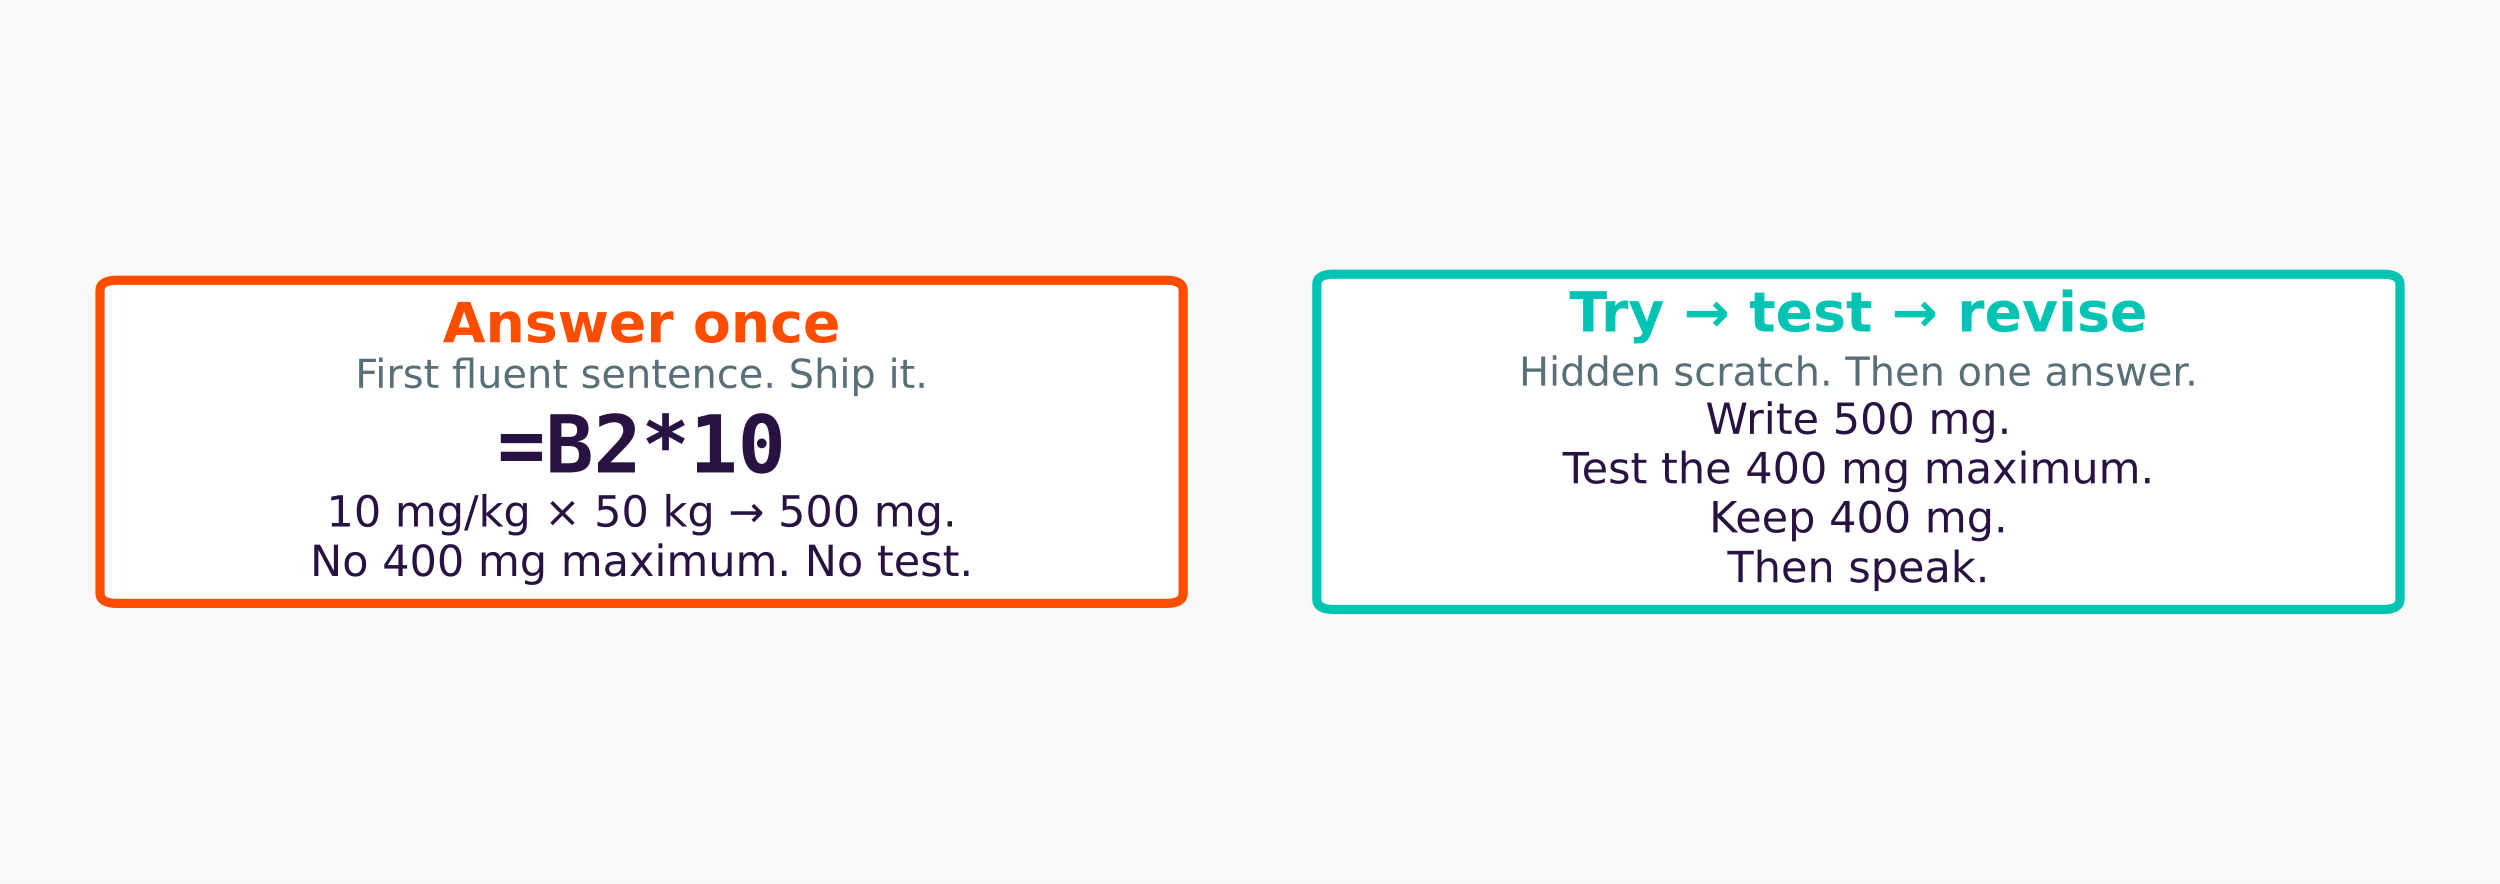
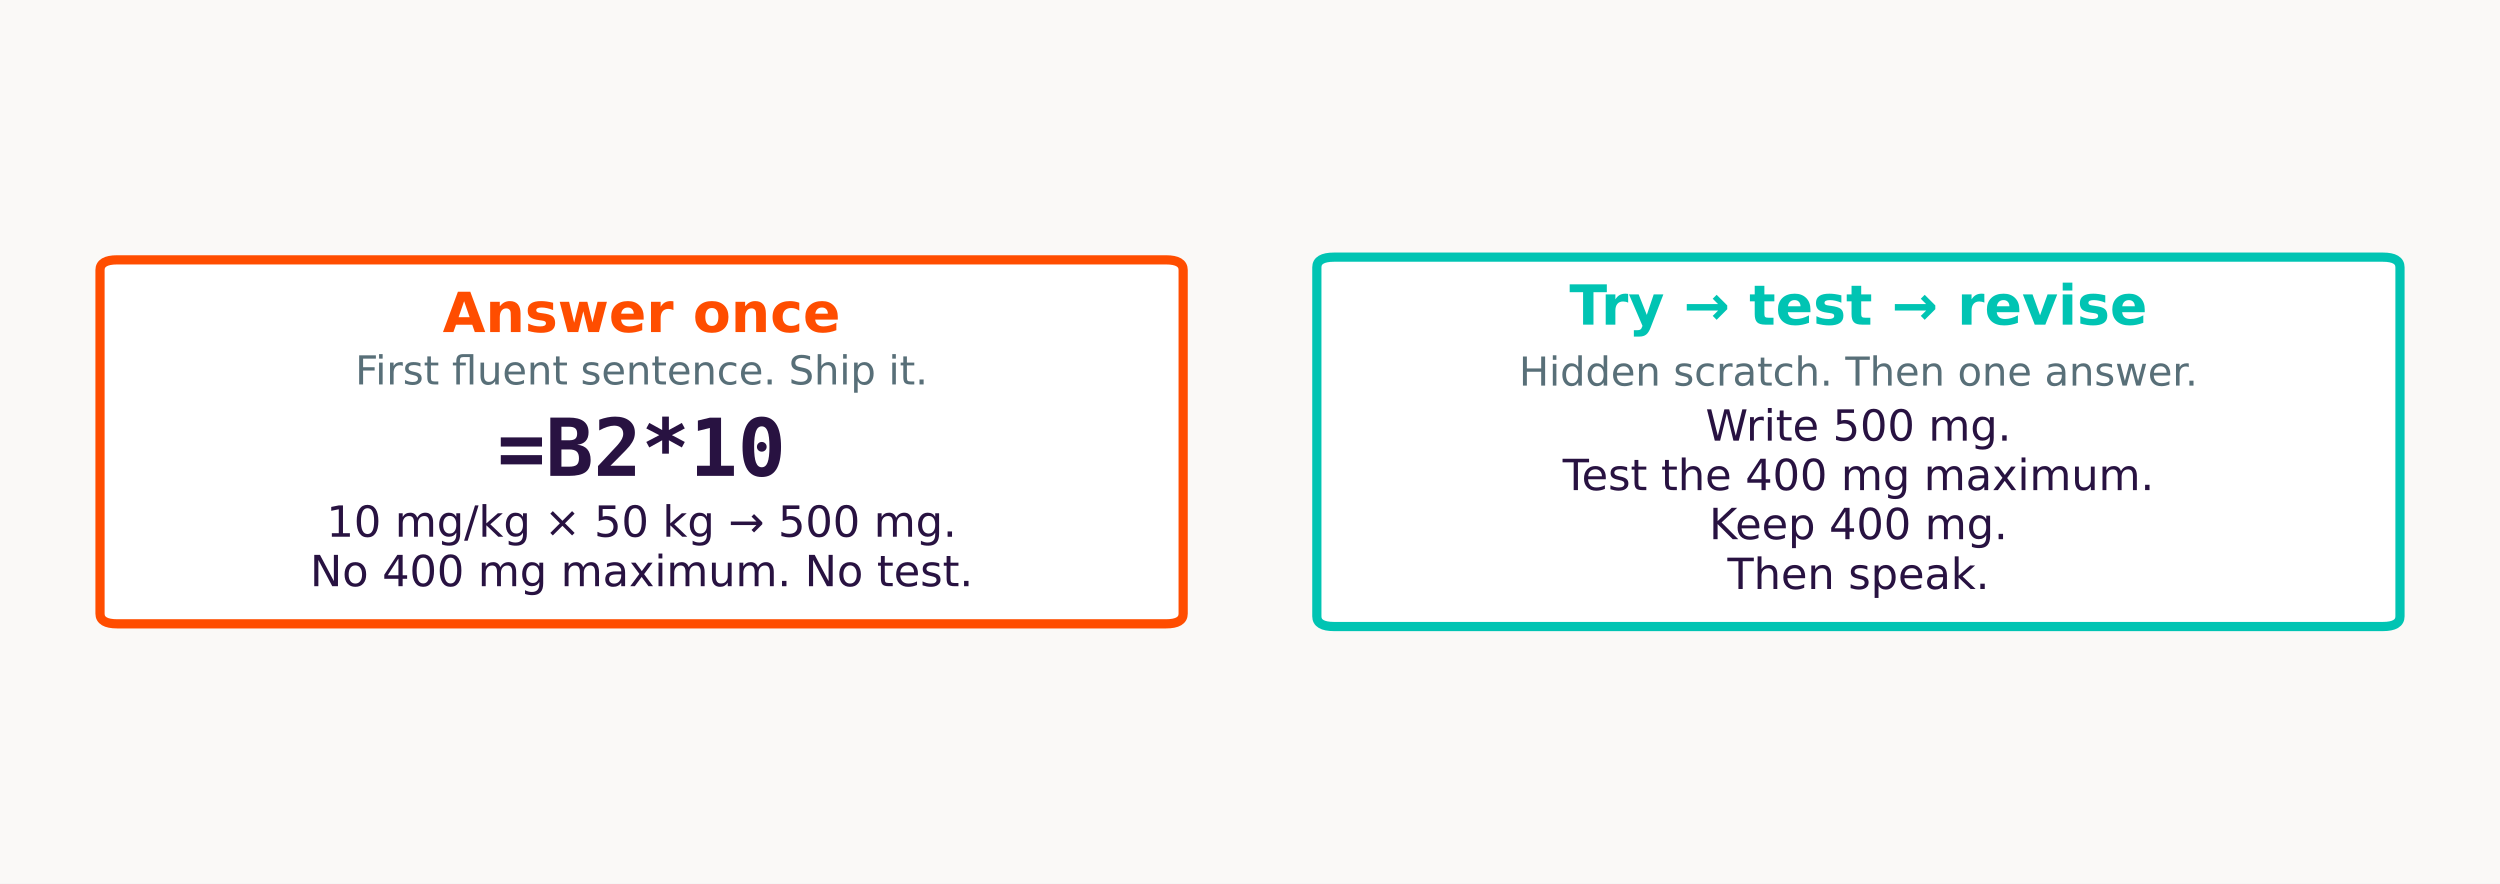
<svg xmlns="http://www.w3.org/2000/svg" xmlns:xlink="http://www.w3.org/1999/xlink" width="813.96pt" height="287.712pt" viewBox="0 0 813.96 287.712" version="1.1">
  <defs>
    <style type="text/css">*{stroke-linejoin: round; stroke-linecap: butt}</style>
  </defs>
  <g id="figure_1">
    <g id="patch_1">
      <path d="M 0 287.712  L 813.96 287.712  L 813.96 0  L 0 0  z " style="fill: #faf9f7" />
    </g>
    <g id="axes_1">
      <g id="patch_2">
-         <path d="M 38.142 196.457  L 379.638 196.457  Q 385.218 196.457 385.218 193.131  L 385.218 94.581  Q 385.218 91.255 379.638 91.255  L 38.142 91.255  Q 32.562 91.255 32.562 94.581  L 32.562 193.131  Q 32.562 196.457 38.142 196.457  z " clip-path="url(#p27b3ad23c1)" style="fill: #ffffff; stroke: #ff4d00; stroke-width: 3; stroke-linejoin: miter" />
+         <path d="M 38.142 203.11  L 379.638 203.11  Q 385.218 203.11 385.218 199.784  L 385.218 87.928  Q 385.218 84.602 379.638 84.602  L 38.142 84.602  Q 32.562 84.602 32.562 87.928  L 32.562 199.784  Q 32.562 203.11 38.142 203.11  z " clip-path="url(#p601930b12e)" style="fill: #ffffff; stroke: #ff4d00; stroke-width: 3; stroke-linejoin: miter" />
      </g>
      <g id="patch_3">
-         <path d="M 434.322 198.442  L 775.818 198.442  Q 781.398 198.442 781.398 195.116  L 781.398 92.596  Q 781.398 89.27 775.818 89.27  L 434.322 89.27  Q 428.742 89.27 428.742 92.596  L 428.742 195.116  Q 428.742 198.442 434.322 198.442  z " clip-path="url(#p27b3ad23c1)" style="fill: #ffffff; stroke: #00c4b3; stroke-width: 3; stroke-linejoin: miter" />
+         <path d="M 434.322 203.986  L 775.818 203.986  Q 781.398 203.986 781.398 200.66  L 781.398 87.052  Q 781.398 83.726 775.818 83.726  L 434.322 83.726  Q 428.742 83.726 428.742 87.052  L 428.742 200.66  Q 428.742 203.986 434.322 203.986  z " clip-path="url(#p601930b12e)" style="fill: #ffffff; stroke: #00c4b3; stroke-width: 3; stroke-linejoin: miter" />
      </g>
      <g id="text_1">
-         <g style="fill: #ff4d00" transform="translate(144.1406 111.4372) scale(0.18 -0.18)">
+         <g style="fill: #ff4d00" transform="translate(144.1406 108.1108) scale(0.18 -0.18)">
          <defs>
            <path id="DejaVuSans-Bold-24" d="M 3419 850  L 1538 850  L 1241 0  L 31 0  L 1759 4666  L 3194 4666  L 4922 0  L 3713 0  L 3419 850  z M 1838 1716  L 3116 1716  L 2478 3572  L 1838 1716  z " transform="scale(0.015625)" />
            <path id="DejaVuSans-Bold-51" d="M 4056 2131  L 4056 0  L 2931 0  L 2931 347  L 2931 1631  Q 2931 2084 2911 2256  Q 2891 2428 2841 2509  Q 2775 2619 2662 2680  Q 2550 2741 2406 2741  Q 2056 2741 1856 2470  Q 1656 2200 1656 1722  L 1656 0  L 538 0  L 538 3500  L 1656 3500  L 1656 2988  Q 1909 3294 2193 3439  Q 2478 3584 2822 3584  Q 3428 3584 3742 3212  Q 4056 2841 4056 2131  z " transform="scale(0.015625)" />
            <path id="DejaVuSans-Bold-56" d="M 3272 3391  L 3272 2541  Q 2913 2691 2578 2766  Q 2244 2841 1947 2841  Q 1628 2841 1473 2761  Q 1319 2681 1319 2516  Q 1319 2381 1436 2309  Q 1553 2238 1856 2203  L 2053 2175  Q 2913 2066 3209 1816  Q 3506 1566 3506 1031  Q 3506 472 3093 190  Q 2681 -91 1863 -91  Q 1516 -91 1145 -36  Q 775 19 384 128  L 384 978  Q 719 816 1070 734  Q 1422 653 1784 653  Q 2113 653 2278 743  Q 2444 834 2444 1013  Q 2444 1163 2330 1236  Q 2216 1309 1875 1350  L 1678 1375  Q 931 1469 631 1722  Q 331 1975 331 2491  Q 331 3047 712 3315  Q 1094 3584 1881 3584  Q 2191 3584 2531 3537  Q 2872 3491 3272 3391  z " transform="scale(0.015625)" />
            <path id="DejaVuSans-Bold-5a" d="M 225 3500  L 1313 3500  L 1900 1088  L 2491 3500  L 3425 3500  L 4013 1113  L 4603 3500  L 5691 3500  L 4769 0  L 3547 0  L 2956 2406  L 2369 0  L 1147 0  L 225 3500  z " transform="scale(0.015625)" />
            <path id="DejaVuSans-Bold-48" d="M 4031 1759  L 4031 1441  L 1416 1441  Q 1456 1047 1700 850  Q 1944 653 2381 653  Q 2734 653 3104 758  Q 3475 863 3866 1075  L 3866 213  Q 3469 63 3072 -14  Q 2675 -91 2278 -91  Q 1328 -91 801 392  Q 275 875 275 1747  Q 275 2603 792 3093  Q 1309 3584 2216 3584  Q 3041 3584 3536 3087  Q 4031 2591 4031 1759  z M 2881 2131  Q 2881 2450 2695 2645  Q 2509 2841 2209 2841  Q 1884 2841 1681 2658  Q 1478 2475 1428 2131  L 2881 2131  z " transform="scale(0.015625)" />
            <path id="DejaVuSans-Bold-55" d="M 3138 2547  Q 2991 2616 2845 2648  Q 2700 2681 2553 2681  Q 2122 2681 1889 2404  Q 1656 2128 1656 1613  L 1656 0  L 538 0  L 538 3500  L 1656 3500  L 1656 2925  Q 1872 3269 2151 3426  Q 2431 3584 2822 3584  Q 2878 3584 2943 3579  Q 3009 3575 3134 3559  L 3138 2547  z " transform="scale(0.015625)" />
            <path id="DejaVuSans-Bold-3" transform="scale(0.015625)" />
            <path id="DejaVuSans-Bold-52" d="M 2203 2784  Q 1831 2784 1636 2517  Q 1441 2250 1441 1747  Q 1441 1244 1636 976  Q 1831 709 2203 709  Q 2569 709 2762 976  Q 2956 1244 2956 1747  Q 2956 2250 2762 2517  Q 2569 2784 2203 2784  z M 2203 3584  Q 3106 3584 3614 3096  Q 4122 2609 4122 1747  Q 4122 884 3614 396  Q 3106 -91 2203 -91  Q 1297 -91 786 396  Q 275 884 275 1747  Q 275 2609 786 3096  Q 1297 3584 2203 3584  z " transform="scale(0.015625)" />
            <path id="DejaVuSans-Bold-46" d="M 3366 3391  L 3366 2478  Q 3138 2634 2908 2709  Q 2678 2784 2431 2784  Q 1963 2784 1702 2511  Q 1441 2238 1441 1747  Q 1441 1256 1702 982  Q 1963 709 2431 709  Q 2694 709 2930 787  Q 3166 866 3366 1019  L 3366 103  Q 3103 6 2833 -42  Q 2563 -91 2291 -91  Q 1344 -91 809 395  Q 275 881 275 1747  Q 275 2613 809 3098  Q 1344 3584 2291 3584  Q 2566 3584 2833 3536  Q 3100 3488 3366 3391  z " transform="scale(0.015625)" />
          </defs>
          <use xlink:href="#DejaVuSans-Bold-24" />
          <use xlink:href="#DejaVuSans-Bold-51" transform="translate(77.39062 0)" />
          <use xlink:href="#DejaVuSans-Bold-56" transform="translate(148.5781 0)" />
          <use xlink:href="#DejaVuSans-Bold-5a" transform="translate(208.0938 0)" />
          <use xlink:href="#DejaVuSans-Bold-48" transform="translate(300.4844 0)" />
          <use xlink:href="#DejaVuSans-Bold-55" transform="translate(368.3125 0)" />
          <use xlink:href="#DejaVuSans-Bold-3" transform="translate(417.625 0)" />
          <use xlink:href="#DejaVuSans-Bold-52" transform="translate(452.4375 0)" />
          <use xlink:href="#DejaVuSans-Bold-51" transform="translate(521.1406 0)" />
          <use xlink:href="#DejaVuSans-Bold-46" transform="translate(592.3281 0)" />
          <use xlink:href="#DejaVuSans-Bold-48" transform="translate(651.6094 0)" />
        </g>
      </g>
      <g id="text_2">
-         <g style="fill: #586f78" transform="translate(115.6597 126.2762) scale(0.13 -0.13)">
+         <g style="fill: #586f78" transform="translate(115.6597 125.1674) scale(0.13 -0.13)">
          <defs>
            <path id="DejaVuSans-29" d="M 628 4666  L 3309 4666  L 3309 4134  L 1259 4134  L 1259 2759  L 3109 2759  L 3109 2228  L 1259 2228  L 1259 0  L 628 0  L 628 4666  z " transform="scale(0.015625)" />
            <path id="DejaVuSans-4c" d="M 603 3500  L 1178 3500  L 1178 0  L 603 0  L 603 3500  z M 603 4863  L 1178 4863  L 1178 4134  L 603 4134  L 603 4863  z " transform="scale(0.015625)" />
            <path id="DejaVuSans-55" d="M 2631 2963  Q 2534 3019 2420 3045  Q 2306 3072 2169 3072  Q 1681 3072 1420 2755  Q 1159 2438 1159 1844  L 1159 0  L 581 0  L 581 3500  L 1159 3500  L 1159 2956  Q 1341 3275 1631 3429  Q 1922 3584 2338 3584  Q 2397 3584 2469 3576  Q 2541 3569 2628 3553  L 2631 2963  z " transform="scale(0.015625)" />
            <path id="DejaVuSans-56" d="M 2834 3397  L 2834 2853  Q 2591 2978 2328 3040  Q 2066 3103 1784 3103  Q 1356 3103 1142 2972  Q 928 2841 928 2578  Q 928 2378 1081 2264  Q 1234 2150 1697 2047  L 1894 2003  Q 2506 1872 2764 1633  Q 3022 1394 3022 966  Q 3022 478 2636 193  Q 2250 -91 1575 -91  Q 1294 -91 989 -36  Q 684 19 347 128  L 347 722  Q 666 556 975 473  Q 1284 391 1588 391  Q 1994 391 2212 530  Q 2431 669 2431 922  Q 2431 1156 2273 1281  Q 2116 1406 1581 1522  L 1381 1569  Q 847 1681 609 1914  Q 372 2147 372 2553  Q 372 3047 722 3315  Q 1072 3584 1716 3584  Q 2034 3584 2315 3537  Q 2597 3491 2834 3397  z " transform="scale(0.015625)" />
            <path id="DejaVuSans-57" d="M 1172 4494  L 1172 3500  L 2356 3500  L 2356 3053  L 1172 3053  L 1172 1153  Q 1172 725 1289 603  Q 1406 481 1766 481  L 2356 481  L 2356 0  L 1766 0  Q 1100 0 847 248  Q 594 497 594 1153  L 594 3053  L 172 3053  L 172 3500  L 594 3500  L 594 4494  L 1172 4494  z " transform="scale(0.015625)" />
            <path id="DejaVuSans-3" transform="scale(0.015625)" />
            <path id="DejaVuSans-13b0" d="M 1831 4863  L 3431 4863  L 3431 0  L 2853 0  L 2853 4384  L 1825 4384  Q 1516 4384 1395 4259  Q 1275 4134 1275 3809  L 1275 3500  L 2222 3500  L 2222 3053  L 1275 3053  L 1275 0  L 697 0  L 697 3053  L 147 3053  L 147 3500  L 697 3500  L 697 3744  Q 697 4328 969 4595  Q 1241 4863 1831 4863  z " transform="scale(0.015625)" />
            <path id="DejaVuSans-58" d="M 544 1381  L 544 3500  L 1119 3500  L 1119 1403  Q 1119 906 1312 657  Q 1506 409 1894 409  Q 2359 409 2629 706  Q 2900 1003 2900 1516  L 2900 3500  L 3475 3500  L 3475 0  L 2900 0  L 2900 538  Q 2691 219 2414 64  Q 2138 -91 1772 -91  Q 1169 -91 856 284  Q 544 659 544 1381  z M 1991 3584  L 1991 3584  z " transform="scale(0.015625)" />
            <path id="DejaVuSans-48" d="M 3597 1894  L 3597 1613  L 953 1613  Q 991 1019 1311 708  Q 1631 397 2203 397  Q 2534 397 2845 478  Q 3156 559 3463 722  L 3463 178  Q 3153 47 2828 -22  Q 2503 -91 2169 -91  Q 1331 -91 842 396  Q 353 884 353 1716  Q 353 2575 817 3079  Q 1281 3584 2069 3584  Q 2775 3584 3186 3129  Q 3597 2675 3597 1894  z M 3022 2063  Q 3016 2534 2758 2815  Q 2500 3097 2075 3097  Q 1594 3097 1305 2825  Q 1016 2553 972 2059  L 3022 2063  z " transform="scale(0.015625)" />
            <path id="DejaVuSans-51" d="M 3513 2113  L 3513 0  L 2938 0  L 2938 2094  Q 2938 2591 2744 2837  Q 2550 3084 2163 3084  Q 1697 3084 1428 2787  Q 1159 2491 1159 1978  L 1159 0  L 581 0  L 581 3500  L 1159 3500  L 1159 2956  Q 1366 3272 1645 3428  Q 1925 3584 2291 3584  Q 2894 3584 3203 3211  Q 3513 2838 3513 2113  z " transform="scale(0.015625)" />
            <path id="DejaVuSans-46" d="M 3122 3366  L 3122 2828  Q 2878 2963 2633 3030  Q 2388 3097 2138 3097  Q 1578 3097 1268 2742  Q 959 2388 959 1747  Q 959 1106 1268 751  Q 1578 397 2138 397  Q 2388 397 2633 464  Q 2878 531 3122 666  L 3122 134  Q 2881 22 2623 -34  Q 2366 -91 2075 -91  Q 1284 -91 818 406  Q 353 903 353 1747  Q 353 2603 823 3093  Q 1294 3584 2113 3584  Q 2378 3584 2631 3529  Q 2884 3475 3122 3366  z " transform="scale(0.015625)" />
            <path id="DejaVuSans-11" d="M 684 794  L 1344 794  L 1344 0  L 684 0  L 684 794  z " transform="scale(0.015625)" />
            <path id="DejaVuSans-36" d="M 3425 4513  L 3425 3897  Q 3066 4069 2747 4153  Q 2428 4238 2131 4238  Q 1616 4238 1336 4038  Q 1056 3838 1056 3469  Q 1056 3159 1242 3001  Q 1428 2844 1947 2747  L 2328 2669  Q 3034 2534 3370 2195  Q 3706 1856 3706 1288  Q 3706 609 3251 259  Q 2797 -91 1919 -91  Q 1588 -91 1214 -16  Q 841 59 441 206  L 441 856  Q 825 641 1194 531  Q 1563 422 1919 422  Q 2459 422 2753 634  Q 3047 847 3047 1241  Q 3047 1584 2836 1778  Q 2625 1972 2144 2069  L 1759 2144  Q 1053 2284 737 2584  Q 422 2884 422 3419  Q 422 4038 858 4394  Q 1294 4750 2059 4750  Q 2388 4750 2728 4690  Q 3069 4631 3425 4513  z " transform="scale(0.015625)" />
            <path id="DejaVuSans-4b" d="M 3513 2113  L 3513 0  L 2938 0  L 2938 2094  Q 2938 2591 2744 2837  Q 2550 3084 2163 3084  Q 1697 3084 1428 2787  Q 1159 2491 1159 1978  L 1159 0  L 581 0  L 581 4863  L 1159 4863  L 1159 2956  Q 1366 3272 1645 3428  Q 1925 3584 2291 3584  Q 2894 3584 3203 3211  Q 3513 2838 3513 2113  z " transform="scale(0.015625)" />
            <path id="DejaVuSans-53" d="M 1159 525  L 1159 -1331  L 581 -1331  L 581 3500  L 1159 3500  L 1159 2969  Q 1341 3281 1617 3432  Q 1894 3584 2278 3584  Q 2916 3584 3314 3078  Q 3713 2572 3713 1747  Q 3713 922 3314 415  Q 2916 -91 2278 -91  Q 1894 -91 1617 61  Q 1341 213 1159 525  z M 3116 1747  Q 3116 2381 2855 2742  Q 2594 3103 2138 3103  Q 1681 3103 1420 2742  Q 1159 2381 1159 1747  Q 1159 1113 1420 752  Q 1681 391 2138 391  Q 2594 391 2855 752  Q 3116 1113 3116 1747  z " transform="scale(0.015625)" />
          </defs>
          <use xlink:href="#DejaVuSans-29" />
          <use xlink:href="#DejaVuSans-4c" transform="translate(50.23438 0)" />
          <use xlink:href="#DejaVuSans-55" transform="translate(78.01562 0)" />
          <use xlink:href="#DejaVuSans-56" transform="translate(119.125 0)" />
          <use xlink:href="#DejaVuSans-57" transform="translate(171.2188 0)" />
          <use xlink:href="#DejaVuSans-3" transform="translate(210.4219 0)" />
          <use xlink:href="#DejaVuSans-13b0" transform="translate(242.2031 0)" />
          <use xlink:href="#DejaVuSans-58" transform="translate(305.1875 0)" />
          <use xlink:href="#DejaVuSans-48" transform="translate(368.5625 0)" />
          <use xlink:href="#DejaVuSans-51" transform="translate(430.0938 0)" />
          <use xlink:href="#DejaVuSans-57" transform="translate(493.4688 0)" />
          <use xlink:href="#DejaVuSans-3" transform="translate(532.6719 0)" />
          <use xlink:href="#DejaVuSans-56" transform="translate(564.4531 0)" />
          <use xlink:href="#DejaVuSans-48" transform="translate(616.5469 0)" />
          <use xlink:href="#DejaVuSans-51" transform="translate(678.0781 0)" />
          <use xlink:href="#DejaVuSans-57" transform="translate(741.4531 0)" />
          <use xlink:href="#DejaVuSans-48" transform="translate(780.6562 0)" />
          <use xlink:href="#DejaVuSans-51" transform="translate(842.1875 0)" />
          <use xlink:href="#DejaVuSans-46" transform="translate(905.5625 0)" />
          <use xlink:href="#DejaVuSans-48" transform="translate(960.5469 0)" />
          <use xlink:href="#DejaVuSans-11" transform="translate(1022.078 0)" />
          <use xlink:href="#DejaVuSans-3" transform="translate(1053.859 0)" />
          <use xlink:href="#DejaVuSans-36" transform="translate(1085.641 0)" />
          <use xlink:href="#DejaVuSans-4b" transform="translate(1149.125 0)" />
          <use xlink:href="#DejaVuSans-4c" transform="translate(1212.5 0)" />
          <use xlink:href="#DejaVuSans-53" transform="translate(1240.281 0)" />
          <use xlink:href="#DejaVuSans-3" transform="translate(1303.766 0)" />
          <use xlink:href="#DejaVuSans-4c" transform="translate(1335.547 0)" />
          <use xlink:href="#DejaVuSans-57" transform="translate(1363.328 0)" />
          <use xlink:href="#DejaVuSans-11" transform="translate(1402.531 0)" />
        </g>
      </g>
      <g id="text_3">
-         <g style="fill: #281241" transform="translate(161.9316 153.8296) scale(0.26 -0.26)">
+         <g style="fill: #281241" transform="translate(161.9316 154.9384) scale(0.26 -0.26)">
          <defs>
            <path id="DejaVuSansMono-Bold-20" d="M 275 1663  L 3578 1663  L 3578 922  L 275 922  L 275 1663  z M 275 3084  L 3578 3084  L 3578 2350  L 275 2350  L 275 3084  z " transform="scale(0.015625)" />
            <path id="DejaVuSansMono-Bold-25" d="M 1281 2119  L 1281 738  L 1894 738  Q 2334 738 2511 888  Q 2688 1038 2688 1409  Q 2688 1788 2503 1953  Q 2319 2119 1894 2119  L 1281 2119  z M 1281 3938  L 1281 2853  L 1894 2853  Q 2244 2853 2392 2978  Q 2541 3103 2541 3391  Q 2541 3678 2389 3808  Q 2238 3938 1894 3938  L 1281 3938  z M 391 4672  L 1894 4672  Q 2672 4672 3064 4376  Q 3456 4081 3456 3494  Q 3456 3044 3225 2791  Q 2994 2538 2547 2497  Q 3081 2444 3351 2137  Q 3622 1831 3622 1281  Q 3622 606 3215 303  Q 2809 0 1894 0  L 391 0  L 391 4672  z " transform="scale(0.015625)" />
            <path id="DejaVuSansMono-Bold-15" d="M 1356 813  L 3322 813  L 3322 0  L 359 0  L 359 788  L 859 1319  Q 1750 2266 1941 2484  Q 2175 2753 2278 2961  Q 2381 3169 2381 3372  Q 2381 3684 2192 3854  Q 2003 4025 1656 4025  Q 1409 4025 1101 3926  Q 794 3828 459 3641  L 459 4500  Q 794 4622 1114 4686  Q 1434 4750 1728 4750  Q 2469 4750 2892 4404  Q 3316 4059 3316 3463  Q 3316 3188 3223 2947  Q 3131 2706 2906 2413  Q 2741 2200 1997 1456  Q 1594 1053 1356 813  z " transform="scale(0.015625)" />
            <path id="DejaVuSansMono-Bold-d" d="M 3463 3803  L 2431 3263  L 3463 2719  L 3225 2278  L 2188 2853  L 2188 1778  L 1650 1778  L 1650 2853  L 616 2278  L 378 2719  L 1416 3263  L 378 3803  L 616 4244  L 1650 3675  L 1650 4750  L 2188 4750  L 2188 3675  L 3225 4244  L 3463 3803  z " transform="scale(0.015625)" />
            <path id="DejaVuSansMono-Bold-14" d="M 588 813  L 1619 813  L 1619 3841  L 659 3603  L 659 4434  L 1625 4666  L 2516 4666  L 2516 813  L 3547 813  L 3547 0  L 588 0  L 588 813  z " transform="scale(0.015625)" />
            <path id="DejaVuSansMono-Bold-13" d="M 1538 2328  Q 1538 2494 1650 2606  Q 1763 2719 1925 2719  Q 2091 2719 2203 2606  Q 2316 2494 2316 2328  Q 2316 2166 2203 2053  Q 2091 1941 1925 1941  Q 1763 1941 1650 2052  Q 1538 2163 1538 2328  z M 1925 3969  Q 1606 3969 1459 3578  Q 1313 3188 1313 2328  Q 1313 1472 1459 1081  Q 1606 691 1925 691  Q 2247 691 2394 1081  Q 2541 1472 2541 2328  Q 2541 3188 2394 3578  Q 2247 3969 1925 3969  z M 384 2328  Q 384 3541 768 4145  Q 1153 4750 1925 4750  Q 2700 4750 3084 4147  Q 3469 3544 3469 2328  Q 3469 1116 3084 512  Q 2700 -91 1925 -91  Q 1153 -91 768 514  Q 384 1119 384 2328  z " transform="scale(0.015625)" />
          </defs>
          <use xlink:href="#DejaVuSansMono-Bold-20" />
          <use xlink:href="#DejaVuSansMono-Bold-25" transform="translate(60.20312 0)" />
          <use xlink:href="#DejaVuSansMono-Bold-15" transform="translate(120.4062 0)" />
          <use xlink:href="#DejaVuSansMono-Bold-d" transform="translate(180.6094 0)" />
          <use xlink:href="#DejaVuSansMono-Bold-14" transform="translate(240.8125 0)" />
          <use xlink:href="#DejaVuSansMono-Bold-13" transform="translate(301.0156 0)" />
        </g>
      </g>
      <g id="text_4">
-         <g style="fill: #281241" transform="translate(106.3072 171.4362) scale(0.14 -0.14)">
+         <g style="fill: #281241" transform="translate(106.3072 174.7626) scale(0.14 -0.14)">
          <defs>
            <path id="DejaVuSans-14" d="M 794 531  L 1825 531  L 1825 4091  L 703 3866  L 703 4441  L 1819 4666  L 2450 4666  L 2450 531  L 3481 531  L 3481 0  L 794 0  L 794 531  z " transform="scale(0.015625)" />
            <path id="DejaVuSans-13" d="M 2034 4250  Q 1547 4250 1301 3770  Q 1056 3291 1056 2328  Q 1056 1369 1301 889  Q 1547 409 2034 409  Q 2525 409 2770 889  Q 3016 1369 3016 2328  Q 3016 3291 2770 3770  Q 2525 4250 2034 4250  z M 2034 4750  Q 2819 4750 3233 4129  Q 3647 3509 3647 2328  Q 3647 1150 3233 529  Q 2819 -91 2034 -91  Q 1250 -91 836 529  Q 422 1150 422 2328  Q 422 3509 836 4129  Q 1250 4750 2034 4750  z " transform="scale(0.015625)" />
            <path id="DejaVuSans-50" d="M 3328 2828  Q 3544 3216 3844 3400  Q 4144 3584 4550 3584  Q 5097 3584 5394 3201  Q 5691 2819 5691 2113  L 5691 0  L 5113 0  L 5113 2094  Q 5113 2597 4934 2840  Q 4756 3084 4391 3084  Q 3944 3084 3684 2787  Q 3425 2491 3425 1978  L 3425 0  L 2847 0  L 2847 2094  Q 2847 2600 2669 2842  Q 2491 3084 2119 3084  Q 1678 3084 1418 2786  Q 1159 2488 1159 1978  L 1159 0  L 581 0  L 581 3500  L 1159 3500  L 1159 2956  Q 1356 3278 1631 3431  Q 1906 3584 2284 3584  Q 2666 3584 2933 3390  Q 3200 3197 3328 2828  z " transform="scale(0.015625)" />
            <path id="DejaVuSans-4a" d="M 2906 1791  Q 2906 2416 2648 2759  Q 2391 3103 1925 3103  Q 1463 3103 1205 2759  Q 947 2416 947 1791  Q 947 1169 1205 825  Q 1463 481 1925 481  Q 2391 481 2648 825  Q 2906 1169 2906 1791  z M 3481 434  Q 3481 -459 3084 -895  Q 2688 -1331 1869 -1331  Q 1566 -1331 1297 -1286  Q 1028 -1241 775 -1147  L 775 -588  Q 1028 -725 1275 -790  Q 1522 -856 1778 -856  Q 2344 -856 2625 -561  Q 2906 -266 2906 331  L 2906 616  Q 2728 306 2450 153  Q 2172 0 1784 0  Q 1141 0 747 490  Q 353 981 353 1791  Q 353 2603 747 3093  Q 1141 3584 1784 3584  Q 2172 3584 2450 3431  Q 2728 3278 2906 2969  L 2906 3500  L 3481 3500  L 3481 434  z " transform="scale(0.015625)" />
            <path id="DejaVuSans-12" d="M 1625 4666  L 2156 4666  L 531 -594  L 0 -594  L 1625 4666  z " transform="scale(0.015625)" />
            <path id="DejaVuSans-4e" d="M 581 4863  L 1159 4863  L 1159 1991  L 2875 3500  L 3609 3500  L 1753 1863  L 3688 0  L 2938 0  L 1159 1709  L 1159 0  L 581 0  L 581 4863  z " transform="scale(0.015625)" />
            <path id="DejaVuSans-99" d="M 4488 3438  L 3059 2003  L 4488 575  L 4116 197  L 2681 1631  L 1247 197  L 878 575  L 2303 2003  L 878 3438  L 1247 3816  L 2681 2381  L 4116 3816  L 4488 3438  z " transform="scale(0.015625)" />
            <path id="DejaVuSans-18" d="M 691 4666  L 3169 4666  L 3169 4134  L 1269 4134  L 1269 2991  Q 1406 3038 1543 3061  Q 1681 3084 1819 3084  Q 2600 3084 3056 2656  Q 3513 2228 3513 1497  Q 3513 744 3044 326  Q 2575 -91 1722 -91  Q 1428 -91 1123 -41  Q 819 9 494 109  L 494 744  Q 775 591 1075 516  Q 1375 441 1709 441  Q 2250 441 2565 725  Q 2881 1009 2881 1497  Q 2881 1984 2565 2268  Q 2250 2553 1709 2553  Q 1456 2553 1204 2497  Q 953 2441 691 2322  L 691 4666  z " transform="scale(0.015625)" />
            <path id="DejaVuSans-c1c" d="M 5050 2147  L 5050 1866  L 3822 638  L 3447 1013  L 4175 1741  L 366 1741  L 366 2272  L 4175 2272  L 3447 3000  L 3822 3375  L 5050 2147  z " transform="scale(0.015625)" />
          </defs>
          <use xlink:href="#DejaVuSans-14" />
          <use xlink:href="#DejaVuSans-13" transform="translate(63.625 0)" />
          <use xlink:href="#DejaVuSans-3" transform="translate(127.25 0)" />
          <use xlink:href="#DejaVuSans-50" transform="translate(159.0312 0)" />
          <use xlink:href="#DejaVuSans-4a" transform="translate(256.4375 0)" />
          <use xlink:href="#DejaVuSans-12" transform="translate(319.9219 0)" />
          <use xlink:href="#DejaVuSans-4e" transform="translate(353.6094 0)" />
          <use xlink:href="#DejaVuSans-4a" transform="translate(411.5156 0)" />
          <use xlink:href="#DejaVuSans-3" transform="translate(475 0)" />
          <use xlink:href="#DejaVuSans-99" transform="translate(506.7812 0)" />
          <use xlink:href="#DejaVuSans-3" transform="translate(590.5781 0)" />
          <use xlink:href="#DejaVuSans-18" transform="translate(622.3594 0)" />
          <use xlink:href="#DejaVuSans-13" transform="translate(685.9844 0)" />
          <use xlink:href="#DejaVuSans-3" transform="translate(749.6094 0)" />
          <use xlink:href="#DejaVuSans-4e" transform="translate(781.3906 0)" />
          <use xlink:href="#DejaVuSans-4a" transform="translate(839.2969 0)" />
          <use xlink:href="#DejaVuSans-3" transform="translate(902.7812 0)" />
          <use xlink:href="#DejaVuSans-c1c" transform="translate(934.5625 0)" />
          <use xlink:href="#DejaVuSans-3" transform="translate(1018.359 0)" />
          <use xlink:href="#DejaVuSans-18" transform="translate(1050.141 0)" />
          <use xlink:href="#DejaVuSans-13" transform="translate(1113.766 0)" />
          <use xlink:href="#DejaVuSans-13" transform="translate(1177.391 0)" />
          <use xlink:href="#DejaVuSans-3" transform="translate(1241.016 0)" />
          <use xlink:href="#DejaVuSans-50" transform="translate(1272.797 0)" />
          <use xlink:href="#DejaVuSans-4a" transform="translate(1370.203 0)" />
          <use xlink:href="#DejaVuSans-11" transform="translate(1433.688 0)" />
        </g>
-         <g style="fill: #281241" transform="translate(100.9423 187.5362) scale(0.14 -0.14)">
+         <g style="fill: #281241" transform="translate(100.9423 190.8626) scale(0.14 -0.14)">
          <defs>
            <path id="DejaVuSans-31" d="M 628 4666  L 1478 4666  L 3547 763  L 3547 4666  L 4159 4666  L 4159 0  L 3309 0  L 1241 3903  L 1241 0  L 628 0  L 628 4666  z " transform="scale(0.015625)" />
            <path id="DejaVuSans-52" d="M 1959 3097  Q 1497 3097 1228 2736  Q 959 2375 959 1747  Q 959 1119 1226 758  Q 1494 397 1959 397  Q 2419 397 2687 759  Q 2956 1122 2956 1747  Q 2956 2369 2687 2733  Q 2419 3097 1959 3097  z M 1959 3584  Q 2709 3584 3137 3096  Q 3566 2609 3566 1747  Q 3566 888 3137 398  Q 2709 -91 1959 -91  Q 1206 -91 779 398  Q 353 888 353 1747  Q 353 2609 779 3096  Q 1206 3584 1959 3584  z " transform="scale(0.015625)" />
            <path id="DejaVuSans-17" d="M 2419 4116  L 825 1625  L 2419 1625  L 2419 4116  z M 2253 4666  L 3047 4666  L 3047 1625  L 3713 1625  L 3713 1100  L 3047 1100  L 3047 0  L 2419 0  L 2419 1100  L 313 1100  L 313 1709  L 2253 4666  z " transform="scale(0.015625)" />
            <path id="DejaVuSans-44" d="M 2194 1759  Q 1497 1759 1228 1600  Q 959 1441 959 1056  Q 959 750 1161 570  Q 1363 391 1709 391  Q 2188 391 2477 730  Q 2766 1069 2766 1631  L 2766 1759  L 2194 1759  z M 3341 1997  L 3341 0  L 2766 0  L 2766 531  Q 2569 213 2275 61  Q 1981 -91 1556 -91  Q 1019 -91 701 211  Q 384 513 384 1019  Q 384 1609 779 1909  Q 1175 2209 1959 2209  L 2766 2209  L 2766 2266  Q 2766 2663 2505 2880  Q 2244 3097 1772 3097  Q 1472 3097 1187 3025  Q 903 2953 641 2809  L 641 3341  Q 956 3463 1253 3523  Q 1550 3584 1831 3584  Q 2591 3584 2966 3190  Q 3341 2797 3341 1997  z " transform="scale(0.015625)" />
            <path id="DejaVuSans-5b" d="M 3513 3500  L 2247 1797  L 3578 0  L 2900 0  L 1881 1375  L 863 0  L 184 0  L 1544 1831  L 300 3500  L 978 3500  L 1906 2253  L 2834 3500  L 3513 3500  z " transform="scale(0.015625)" />
          </defs>
          <use xlink:href="#DejaVuSans-31" />
          <use xlink:href="#DejaVuSans-52" transform="translate(74.8125 0)" />
          <use xlink:href="#DejaVuSans-3" transform="translate(136 0)" />
          <use xlink:href="#DejaVuSans-17" transform="translate(167.7812 0)" />
          <use xlink:href="#DejaVuSans-13" transform="translate(231.4062 0)" />
          <use xlink:href="#DejaVuSans-13" transform="translate(295.0312 0)" />
          <use xlink:href="#DejaVuSans-3" transform="translate(358.6562 0)" />
          <use xlink:href="#DejaVuSans-50" transform="translate(390.4375 0)" />
          <use xlink:href="#DejaVuSans-4a" transform="translate(487.8438 0)" />
          <use xlink:href="#DejaVuSans-3" transform="translate(551.3281 0)" />
          <use xlink:href="#DejaVuSans-50" transform="translate(583.1094 0)" />
          <use xlink:href="#DejaVuSans-44" transform="translate(680.5156 0)" />
          <use xlink:href="#DejaVuSans-5b" transform="translate(741.7969 0)" />
          <use xlink:href="#DejaVuSans-4c" transform="translate(800.9844 0)" />
          <use xlink:href="#DejaVuSans-50" transform="translate(828.7656 0)" />
          <use xlink:href="#DejaVuSans-58" transform="translate(926.1719 0)" />
          <use xlink:href="#DejaVuSans-50" transform="translate(989.5469 0)" />
          <use xlink:href="#DejaVuSans-11" transform="translate(1086.953 0)" />
          <use xlink:href="#DejaVuSans-3" transform="translate(1118.734 0)" />
          <use xlink:href="#DejaVuSans-31" transform="translate(1150.516 0)" />
          <use xlink:href="#DejaVuSans-52" transform="translate(1225.328 0)" />
          <use xlink:href="#DejaVuSans-3" transform="translate(1286.516 0)" />
          <use xlink:href="#DejaVuSans-57" transform="translate(1318.297 0)" />
          <use xlink:href="#DejaVuSans-48" transform="translate(1357.5 0)" />
          <use xlink:href="#DejaVuSans-56" transform="translate(1419.031 0)" />
          <use xlink:href="#DejaVuSans-57" transform="translate(1471.125 0)" />
          <use xlink:href="#DejaVuSans-11" transform="translate(1510.328 0)" />
        </g>
      </g>
      <g id="text_5">
-         <g style="fill: #00c4b3" transform="translate(510.9778 107.9155) scale(0.18 -0.18)">
+         <g style="fill: #00c4b3" transform="translate(510.9778 105.6979) scale(0.18 -0.18)">
          <defs>
            <path id="DejaVuSans-Bold-37" d="M 31 4666  L 4331 4666  L 4331 3756  L 2784 3756  L 2784 0  L 1581 0  L 1581 3756  L 31 3756  L 31 4666  z " transform="scale(0.015625)" />
            <path id="DejaVuSans-Bold-5c" d="M 78 3500  L 1197 3500  L 2138 1125  L 2938 3500  L 4056 3500  L 2584 -331  Q 2363 -916 2067 -1148  Q 1772 -1381 1288 -1381  L 641 -1381  L 641 -647  L 991 -647  Q 1275 -647 1404 -556  Q 1534 -466 1606 -231  L 1638 -134  L 78 3500  z " transform="scale(0.015625)" />
            <path id="DejaVuSans-Bold-c1c" d="M 5050 2225  L 5050 1788  L 3822 559  L 3369 1013  L 3988 1631  L 366 1631  L 366 2381  L 3988 2381  L 3369 3000  L 3822 3453  L 5050 2225  z " transform="scale(0.015625)" />
            <path id="DejaVuSans-Bold-57" d="M 1759 4494  L 1759 3500  L 2913 3500  L 2913 2700  L 1759 2700  L 1759 1216  Q 1759 972 1856 886  Q 1953 800 2241 800  L 2816 800  L 2816 0  L 1856 0  Q 1194 0 917 276  Q 641 553 641 1216  L 641 2700  L 84 2700  L 84 3500  L 641 3500  L 641 4494  L 1759 4494  z " transform="scale(0.015625)" />
            <path id="DejaVuSans-Bold-59" d="M 97 3500  L 1216 3500  L 2088 1081  L 2956 3500  L 4078 3500  L 2700 0  L 1472 0  L 97 3500  z " transform="scale(0.015625)" />
            <path id="DejaVuSans-Bold-4c" d="M 538 3500  L 1656 3500  L 1656 0  L 538 0  L 538 3500  z M 538 4863  L 1656 4863  L 1656 3950  L 538 3950  L 538 4863  z " transform="scale(0.015625)" />
          </defs>
          <use xlink:href="#DejaVuSans-Bold-37" />
          <use xlink:href="#DejaVuSans-Bold-55" transform="translate(57.23438 0)" />
          <use xlink:href="#DejaVuSans-Bold-5c" transform="translate(106.5469 0)" />
          <use xlink:href="#DejaVuSans-Bold-3" transform="translate(171.7344 0)" />
          <use xlink:href="#DejaVuSans-Bold-c1c" transform="translate(206.5469 0)" />
          <use xlink:href="#DejaVuSans-Bold-3" transform="translate(290.3438 0)" />
          <use xlink:href="#DejaVuSans-Bold-57" transform="translate(325.1562 0)" />
          <use xlink:href="#DejaVuSans-Bold-48" transform="translate(372.9531 0)" />
          <use xlink:href="#DejaVuSans-Bold-56" transform="translate(440.7812 0)" />
          <use xlink:href="#DejaVuSans-Bold-57" transform="translate(500.2969 0)" />
          <use xlink:href="#DejaVuSans-Bold-3" transform="translate(548.0938 0)" />
          <use xlink:href="#DejaVuSans-Bold-c1c" transform="translate(582.9062 0)" />
          <use xlink:href="#DejaVuSans-Bold-3" transform="translate(666.7031 0)" />
          <use xlink:href="#DejaVuSans-Bold-55" transform="translate(701.5156 0)" />
          <use xlink:href="#DejaVuSans-Bold-48" transform="translate(750.8281 0)" />
          <use xlink:href="#DejaVuSans-Bold-59" transform="translate(818.6562 0)" />
          <use xlink:href="#DejaVuSans-Bold-4c" transform="translate(883.8438 0)" />
          <use xlink:href="#DejaVuSans-Bold-56" transform="translate(918.125 0)" />
          <use xlink:href="#DejaVuSans-Bold-48" transform="translate(977.6406 0)" />
        </g>
      </g>
      <g id="text_6">
        <g style="fill: #586f78" transform="translate(494.568 125.5508) scale(0.13 -0.13)">
          <defs>
            <path id="DejaVuSans-2b" d="M 628 4666  L 1259 4666  L 1259 2753  L 3553 2753  L 3553 4666  L 4184 4666  L 4184 0  L 3553 0  L 3553 2222  L 1259 2222  L 1259 0  L 628 0  L 628 4666  z " transform="scale(0.015625)" />
            <path id="DejaVuSans-47" d="M 2906 2969  L 2906 4863  L 3481 4863  L 3481 0  L 2906 0  L 2906 525  Q 2725 213 2448 61  Q 2172 -91 1784 -91  Q 1150 -91 751 415  Q 353 922 353 1747  Q 353 2572 751 3078  Q 1150 3584 1784 3584  Q 2172 3584 2448 3432  Q 2725 3281 2906 2969  z M 947 1747  Q 947 1113 1208 752  Q 1469 391 1925 391  Q 2381 391 2643 752  Q 2906 1113 2906 1747  Q 2906 2381 2643 2742  Q 2381 3103 1925 3103  Q 1469 3103 1208 2742  Q 947 2381 947 1747  z " transform="scale(0.015625)" />
            <path id="DejaVuSans-37" d="M -19 4666  L 3928 4666  L 3928 4134  L 2272 4134  L 2272 0  L 1638 0  L 1638 4134  L -19 4134  L -19 4666  z " transform="scale(0.015625)" />
            <path id="DejaVuSans-5a" d="M 269 3500  L 844 3500  L 1563 769  L 2278 3500  L 2956 3500  L 3675 769  L 4391 3500  L 4966 3500  L 4050 0  L 3372 0  L 2619 2869  L 1863 0  L 1184 0  L 269 3500  z " transform="scale(0.015625)" />
          </defs>
          <use xlink:href="#DejaVuSans-2b" />
          <use xlink:href="#DejaVuSans-4c" transform="translate(75.20312 0)" />
          <use xlink:href="#DejaVuSans-47" transform="translate(102.9844 0)" />
          <use xlink:href="#DejaVuSans-47" transform="translate(166.4688 0)" />
          <use xlink:href="#DejaVuSans-48" transform="translate(229.9531 0)" />
          <use xlink:href="#DejaVuSans-51" transform="translate(291.4844 0)" />
          <use xlink:href="#DejaVuSans-3" transform="translate(354.8594 0)" />
          <use xlink:href="#DejaVuSans-56" transform="translate(386.6406 0)" />
          <use xlink:href="#DejaVuSans-46" transform="translate(438.7344 0)" />
          <use xlink:href="#DejaVuSans-55" transform="translate(493.7188 0)" />
          <use xlink:href="#DejaVuSans-44" transform="translate(534.8281 0)" />
          <use xlink:href="#DejaVuSans-57" transform="translate(596.1094 0)" />
          <use xlink:href="#DejaVuSans-46" transform="translate(635.3125 0)" />
          <use xlink:href="#DejaVuSans-4b" transform="translate(690.2969 0)" />
          <use xlink:href="#DejaVuSans-11" transform="translate(753.6719 0)" />
          <use xlink:href="#DejaVuSans-3" transform="translate(785.4531 0)" />
          <use xlink:href="#DejaVuSans-37" transform="translate(817.2344 0)" />
          <use xlink:href="#DejaVuSans-4b" transform="translate(878.3125 0)" />
          <use xlink:href="#DejaVuSans-48" transform="translate(941.6875 0)" />
          <use xlink:href="#DejaVuSans-51" transform="translate(1003.219 0)" />
          <use xlink:href="#DejaVuSans-3" transform="translate(1066.594 0)" />
          <use xlink:href="#DejaVuSans-52" transform="translate(1098.375 0)" />
          <use xlink:href="#DejaVuSans-51" transform="translate(1159.562 0)" />
          <use xlink:href="#DejaVuSans-48" transform="translate(1222.938 0)" />
          <use xlink:href="#DejaVuSans-3" transform="translate(1284.469 0)" />
          <use xlink:href="#DejaVuSans-44" transform="translate(1316.25 0)" />
          <use xlink:href="#DejaVuSans-51" transform="translate(1377.531 0)" />
          <use xlink:href="#DejaVuSans-56" transform="translate(1440.906 0)" />
          <use xlink:href="#DejaVuSans-5a" transform="translate(1493 0)" />
          <use xlink:href="#DejaVuSans-48" transform="translate(1574.781 0)" />
          <use xlink:href="#DejaVuSans-55" transform="translate(1636.312 0)" />
          <use xlink:href="#DejaVuSans-11" transform="translate(1668.25 0)" />
        </g>
      </g>
      <g id="text_7">
-         <g style="fill: #281241" transform="translate(555.2912 141.2545) scale(0.14 -0.14)">
+         <g style="fill: #281241" transform="translate(555.2912 143.4721) scale(0.14 -0.14)">
          <defs>
            <path id="DejaVuSans-3a" d="M 213 4666  L 850 4666  L 1831 722  L 2809 4666  L 3519 4666  L 4500 722  L 5478 4666  L 6119 4666  L 4947 0  L 4153 0  L 3169 4050  L 2175 0  L 1381 0  L 213 4666  z " transform="scale(0.015625)" />
          </defs>
          <use xlink:href="#DejaVuSans-3a" />
          <use xlink:href="#DejaVuSans-55" transform="translate(94.39062 0)" />
          <use xlink:href="#DejaVuSans-4c" transform="translate(135.5 0)" />
          <use xlink:href="#DejaVuSans-57" transform="translate(163.2812 0)" />
          <use xlink:href="#DejaVuSans-48" transform="translate(202.4844 0)" />
          <use xlink:href="#DejaVuSans-3" transform="translate(264.0156 0)" />
          <use xlink:href="#DejaVuSans-18" transform="translate(295.7969 0)" />
          <use xlink:href="#DejaVuSans-13" transform="translate(359.4219 0)" />
          <use xlink:href="#DejaVuSans-13" transform="translate(423.0469 0)" />
          <use xlink:href="#DejaVuSans-3" transform="translate(486.6719 0)" />
          <use xlink:href="#DejaVuSans-50" transform="translate(518.4531 0)" />
          <use xlink:href="#DejaVuSans-4a" transform="translate(615.8594 0)" />
          <use xlink:href="#DejaVuSans-11" transform="translate(679.3438 0)" />
        </g>
-         <g style="fill: #281241" transform="translate(508.7817 157.3545) scale(0.14 -0.14)">
+         <g style="fill: #281241" transform="translate(508.7817 159.5721) scale(0.14 -0.14)">
          <use xlink:href="#DejaVuSans-37" />
          <use xlink:href="#DejaVuSans-48" transform="translate(44.09375 0)" />
          <use xlink:href="#DejaVuSans-56" transform="translate(105.625 0)" />
          <use xlink:href="#DejaVuSans-57" transform="translate(157.7188 0)" />
          <use xlink:href="#DejaVuSans-3" transform="translate(196.9219 0)" />
          <use xlink:href="#DejaVuSans-57" transform="translate(228.7031 0)" />
          <use xlink:href="#DejaVuSans-4b" transform="translate(267.9062 0)" />
          <use xlink:href="#DejaVuSans-48" transform="translate(331.2812 0)" />
          <use xlink:href="#DejaVuSans-3" transform="translate(392.8125 0)" />
          <use xlink:href="#DejaVuSans-17" transform="translate(424.5938 0)" />
          <use xlink:href="#DejaVuSans-13" transform="translate(488.2188 0)" />
          <use xlink:href="#DejaVuSans-13" transform="translate(551.8438 0)" />
          <use xlink:href="#DejaVuSans-3" transform="translate(615.4688 0)" />
          <use xlink:href="#DejaVuSans-50" transform="translate(647.25 0)" />
          <use xlink:href="#DejaVuSans-4a" transform="translate(744.6562 0)" />
          <use xlink:href="#DejaVuSans-3" transform="translate(808.1406 0)" />
          <use xlink:href="#DejaVuSans-50" transform="translate(839.9219 0)" />
          <use xlink:href="#DejaVuSans-44" transform="translate(937.3281 0)" />
          <use xlink:href="#DejaVuSans-5b" transform="translate(998.6094 0)" />
          <use xlink:href="#DejaVuSans-4c" transform="translate(1057.797 0)" />
          <use xlink:href="#DejaVuSans-50" transform="translate(1085.578 0)" />
          <use xlink:href="#DejaVuSans-58" transform="translate(1182.984 0)" />
          <use xlink:href="#DejaVuSans-50" transform="translate(1246.359 0)" />
          <use xlink:href="#DejaVuSans-11" transform="translate(1343.766 0)" />
        </g>
-         <g style="fill: #281241" transform="translate(556.4725 173.3309) scale(0.14 -0.14)">
+         <g style="fill: #281241" transform="translate(556.4725 175.5485) scale(0.14 -0.14)">
          <defs>
            <path id="DejaVuSans-2e" d="M 628 4666  L 1259 4666  L 1259 2694  L 3353 4666  L 4166 4666  L 1850 2491  L 4331 0  L 3500 0  L 1259 2247  L 1259 0  L 628 0  L 628 4666  z " transform="scale(0.015625)" />
          </defs>
          <use xlink:href="#DejaVuSans-2e" />
          <use xlink:href="#DejaVuSans-48" transform="translate(60.59375 0)" />
          <use xlink:href="#DejaVuSans-48" transform="translate(122.125 0)" />
          <use xlink:href="#DejaVuSans-53" transform="translate(183.6562 0)" />
          <use xlink:href="#DejaVuSans-3" transform="translate(247.1406 0)" />
          <use xlink:href="#DejaVuSans-17" transform="translate(278.9219 0)" />
          <use xlink:href="#DejaVuSans-13" transform="translate(342.5469 0)" />
          <use xlink:href="#DejaVuSans-13" transform="translate(406.1719 0)" />
          <use xlink:href="#DejaVuSans-3" transform="translate(469.7969 0)" />
          <use xlink:href="#DejaVuSans-50" transform="translate(501.5781 0)" />
          <use xlink:href="#DejaVuSans-4a" transform="translate(598.9844 0)" />
          <use xlink:href="#DejaVuSans-11" transform="translate(662.4688 0)" />
        </g>
-         <g style="fill: #281241" transform="translate(562.4247 189.5545) scale(0.14 -0.14)">
+         <g style="fill: #281241" transform="translate(562.4247 191.7721) scale(0.14 -0.14)">
          <use xlink:href="#DejaVuSans-37" />
          <use xlink:href="#DejaVuSans-4b" transform="translate(61.07812 0)" />
          <use xlink:href="#DejaVuSans-48" transform="translate(124.4531 0)" />
          <use xlink:href="#DejaVuSans-51" transform="translate(185.9844 0)" />
          <use xlink:href="#DejaVuSans-3" transform="translate(249.3594 0)" />
          <use xlink:href="#DejaVuSans-56" transform="translate(281.1406 0)" />
          <use xlink:href="#DejaVuSans-53" transform="translate(333.2344 0)" />
          <use xlink:href="#DejaVuSans-48" transform="translate(396.7188 0)" />
          <use xlink:href="#DejaVuSans-44" transform="translate(458.25 0)" />
          <use xlink:href="#DejaVuSans-4e" transform="translate(519.5312 0)" />
          <use xlink:href="#DejaVuSans-11" transform="translate(577.4375 0)" />
        </g>
      </g>
    </g>
  </g>
  <defs>
-     <clipPath id="p27b3ad23c1">
+     <clipPath id="p601930b12e">
      <rect x="10.8" y="10.8" width="792.36" height="266.112" />
    </clipPath>
  </defs>
</svg>
